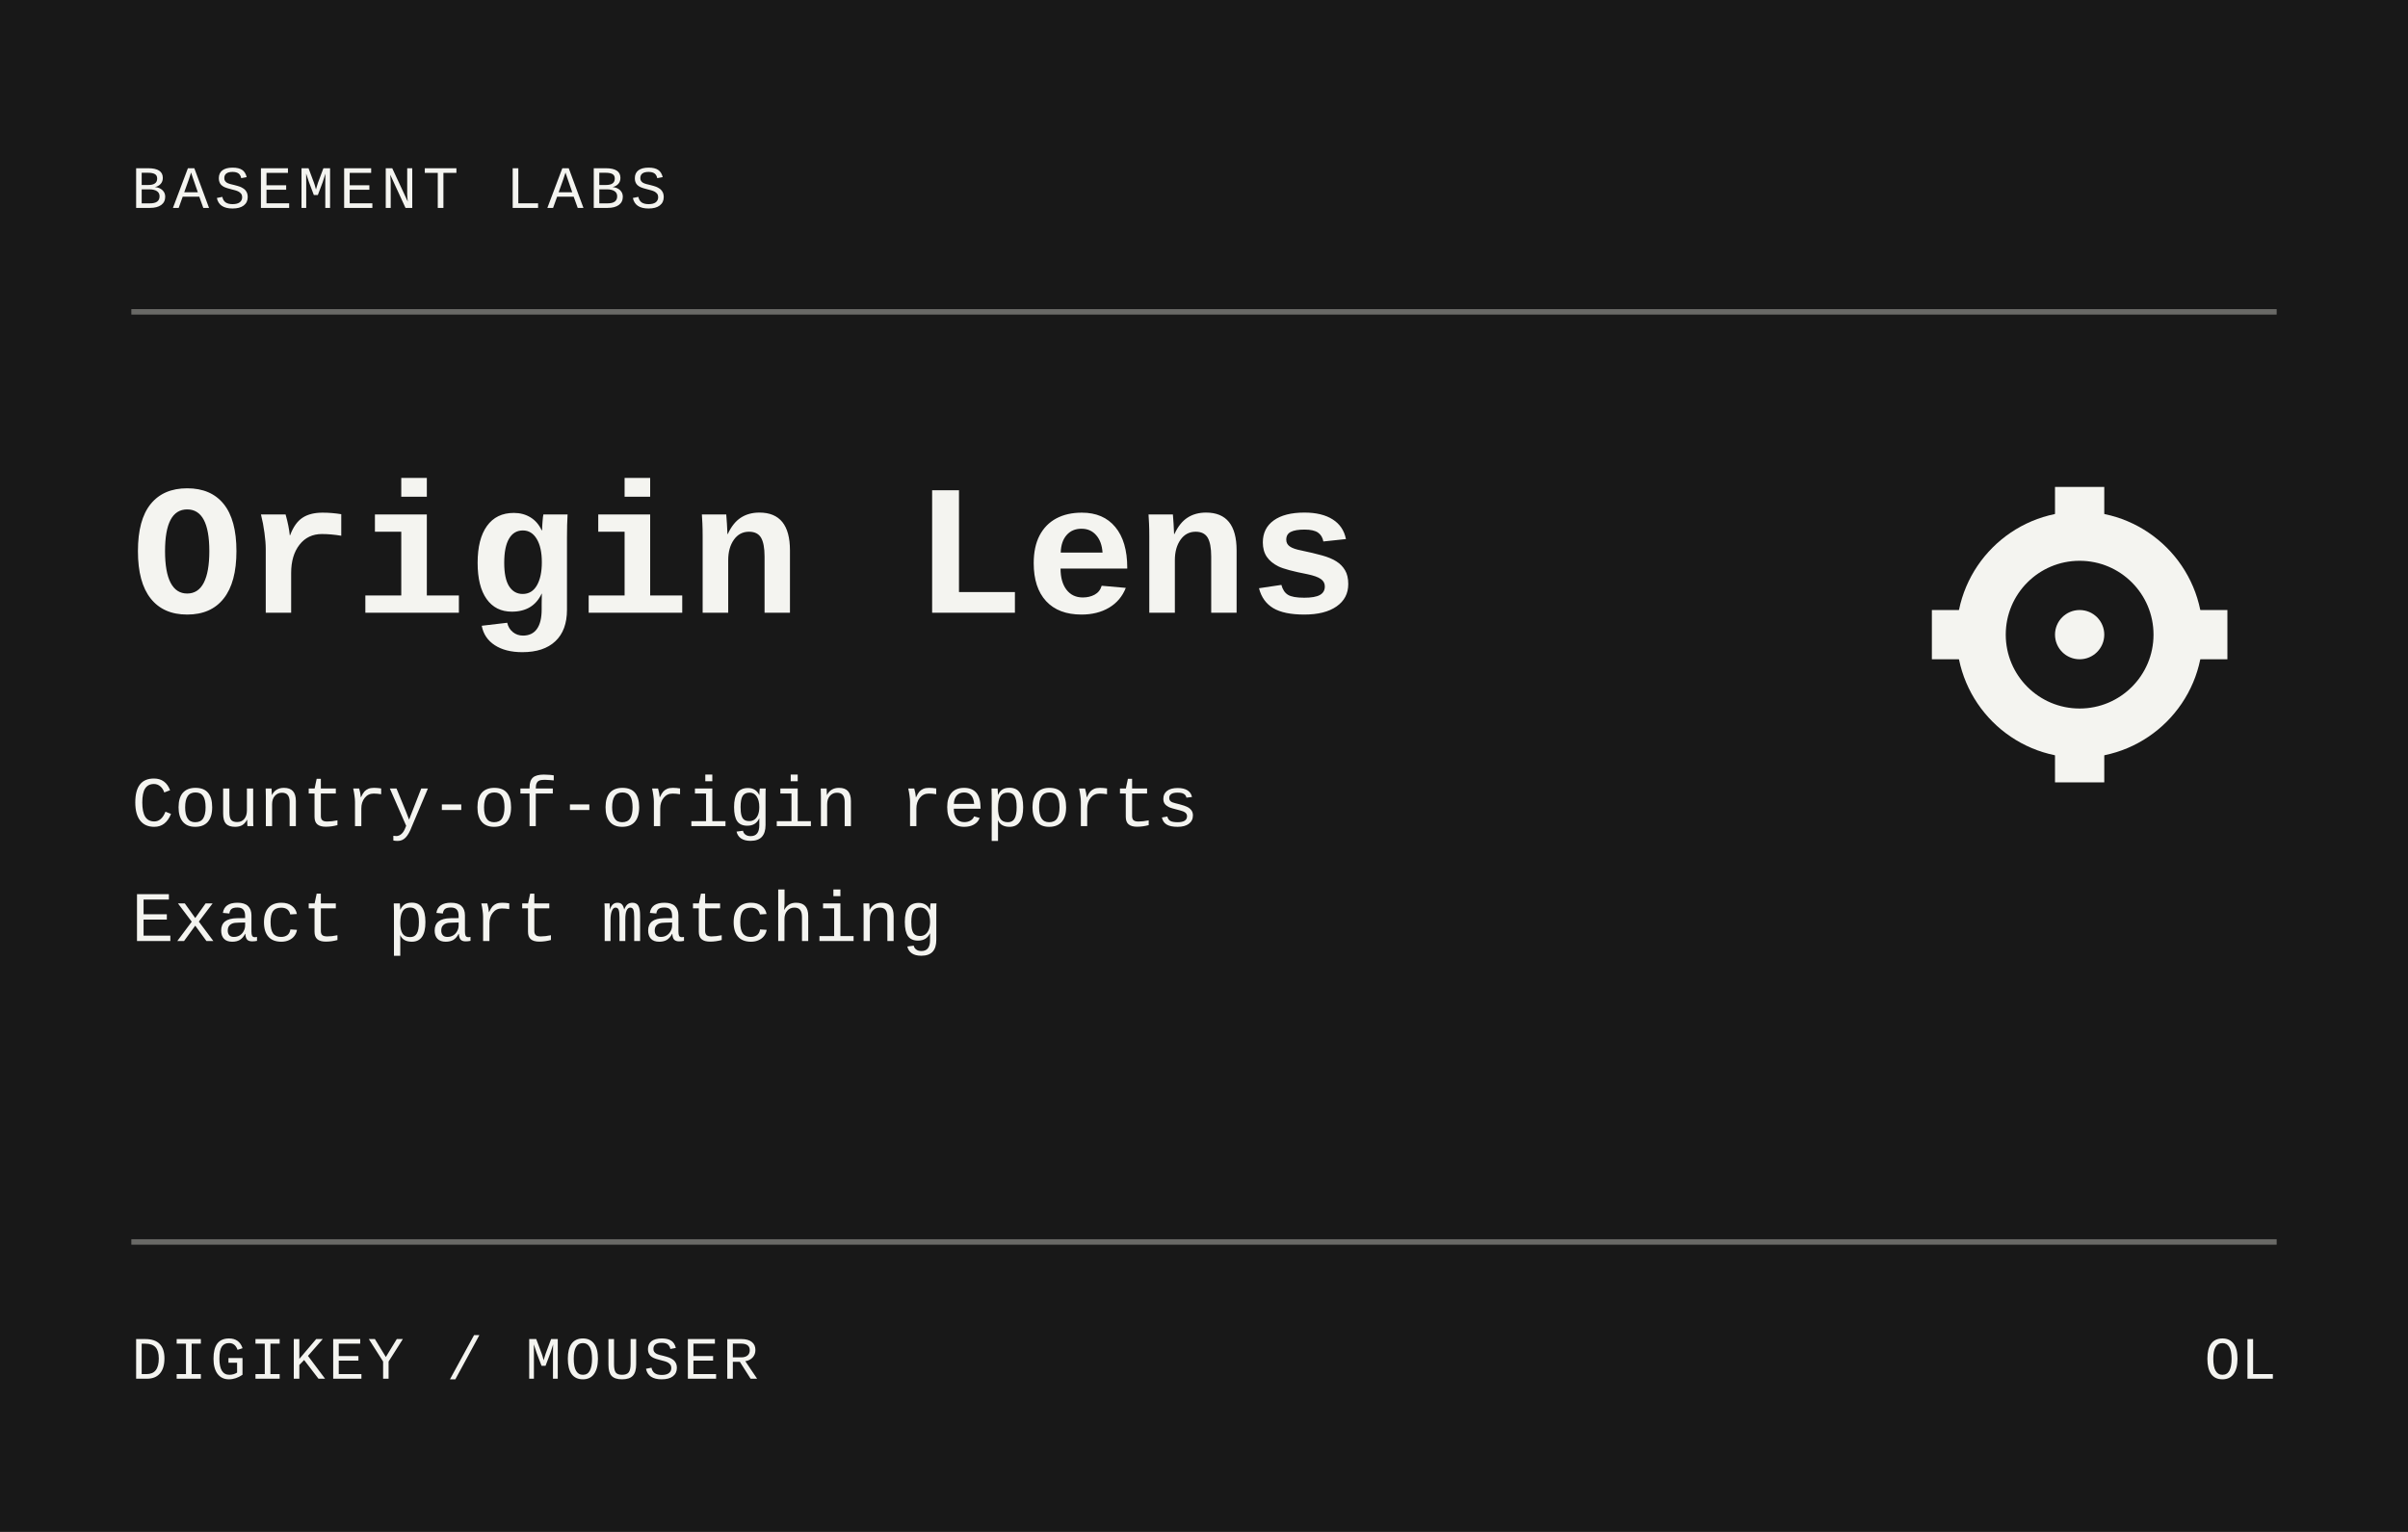
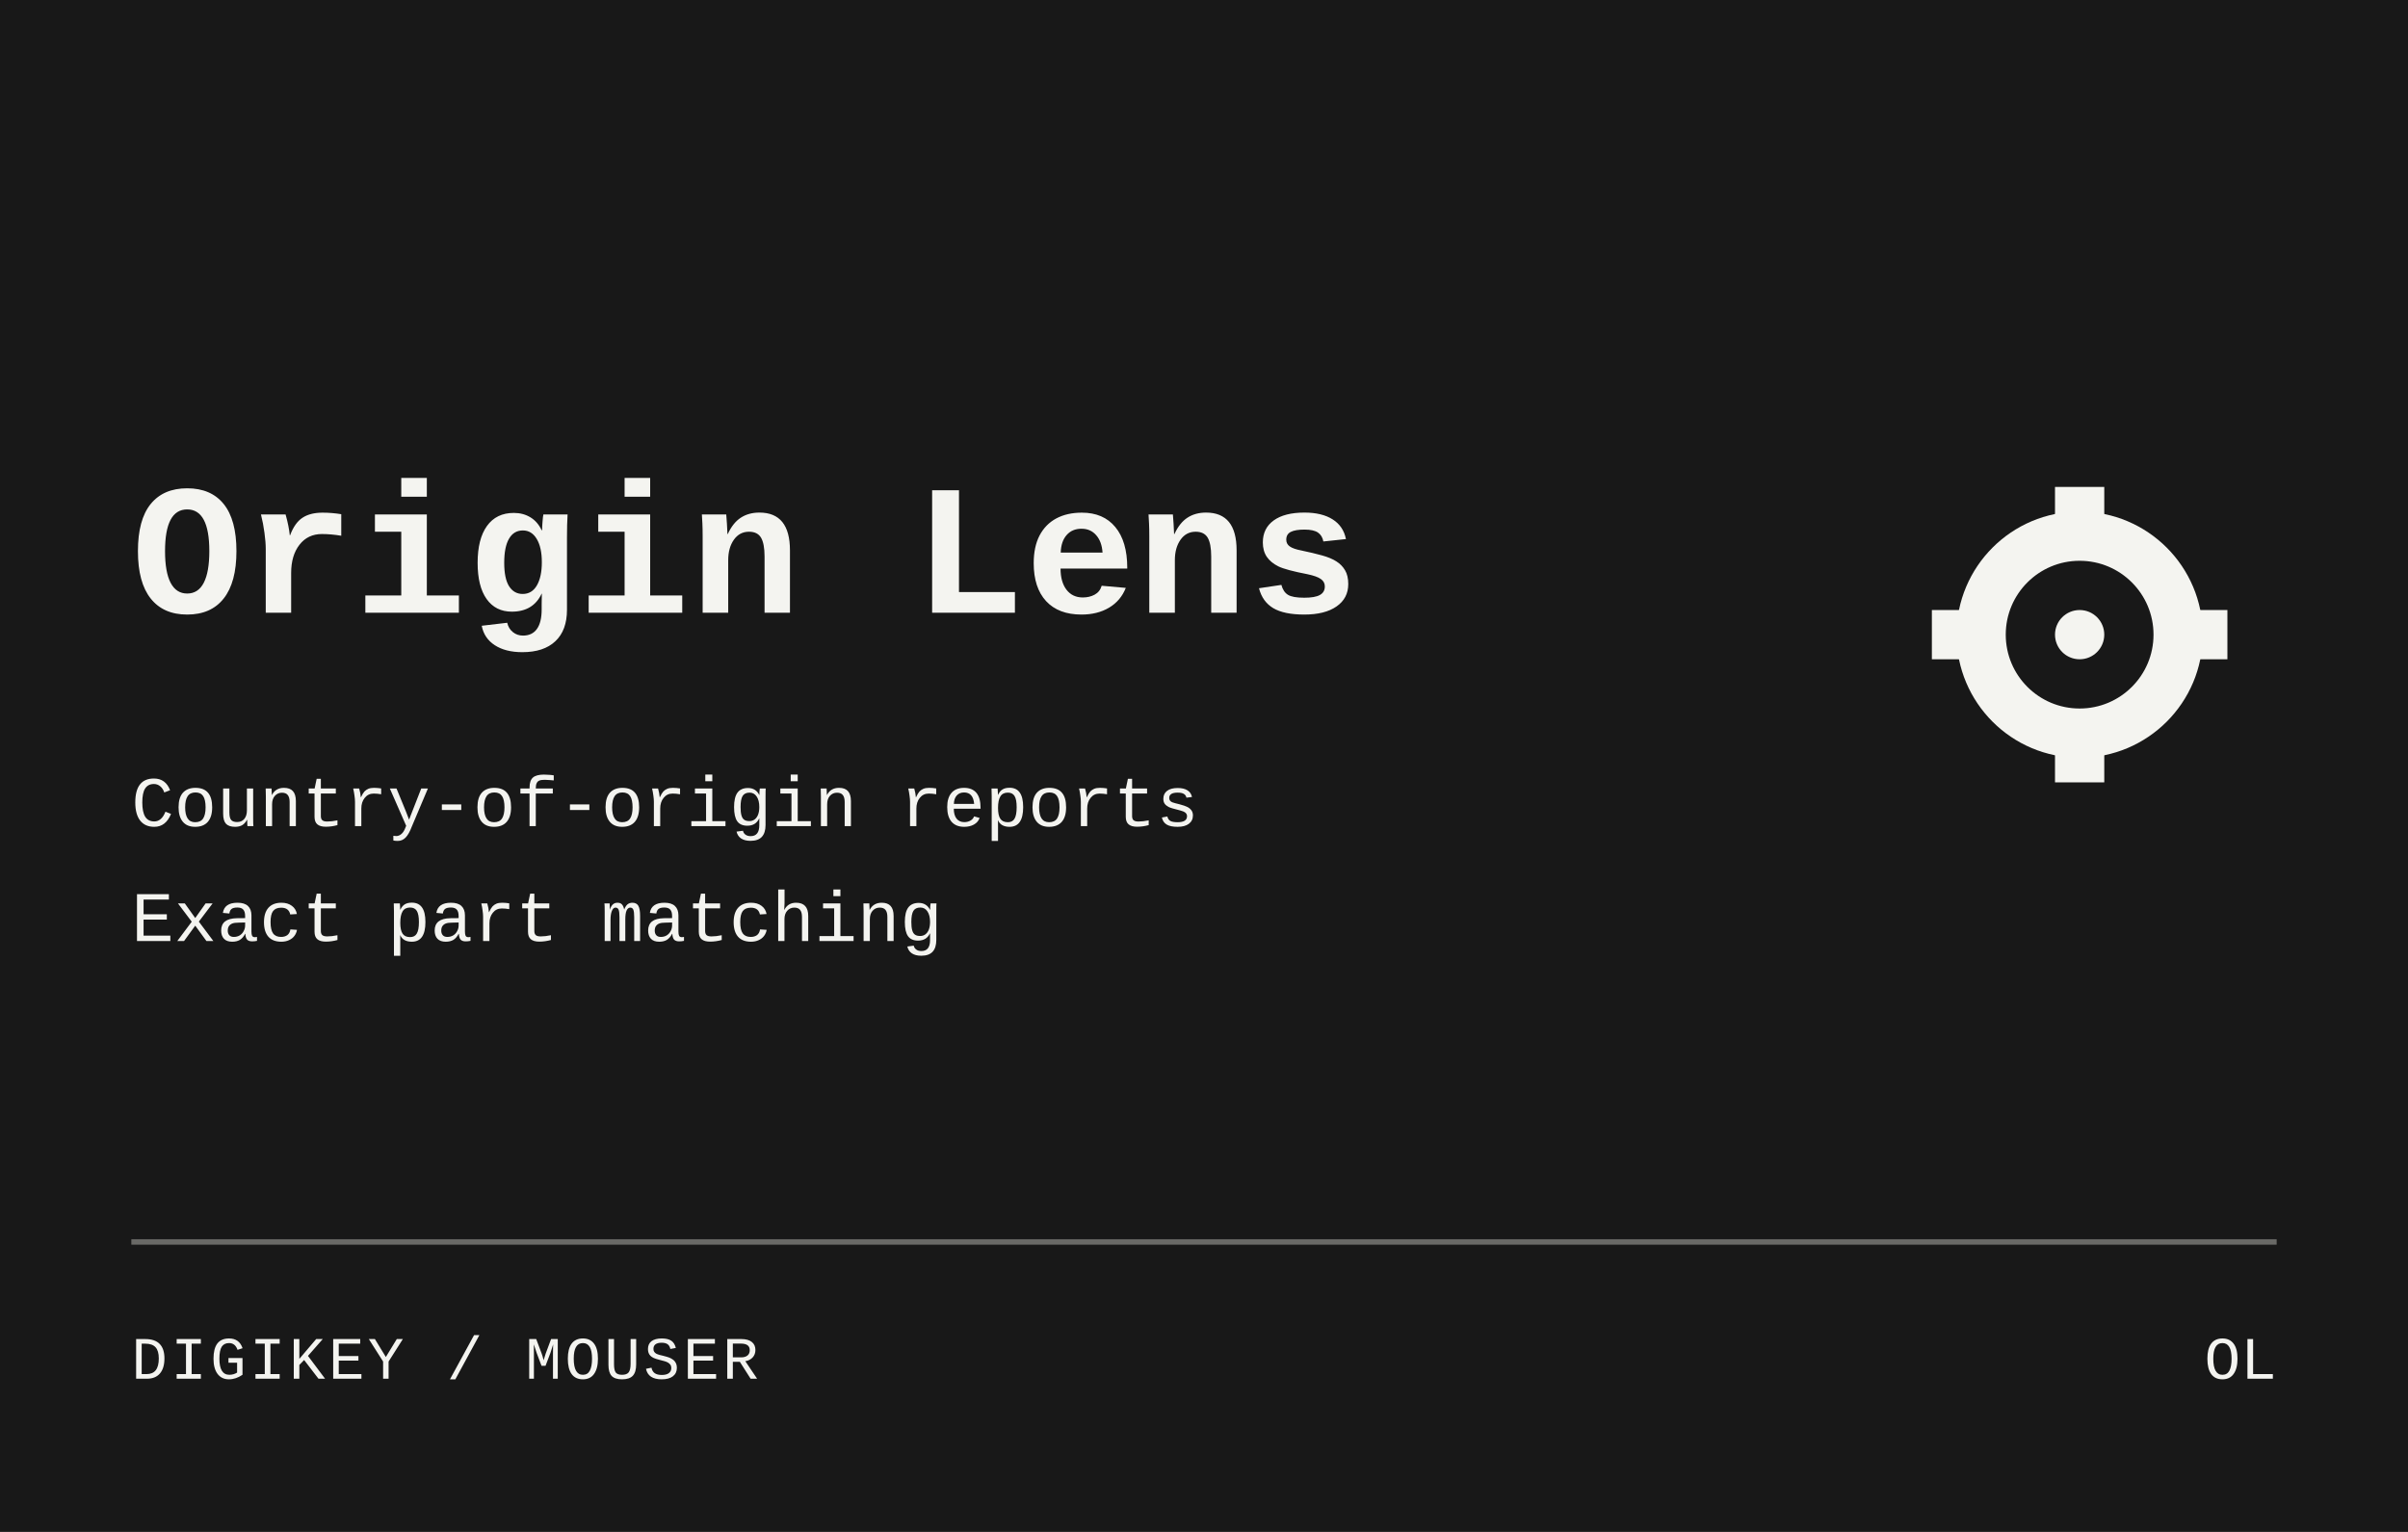
<svg xmlns="http://www.w3.org/2000/svg" width="440" height="280" viewBox="0 0 440 280">
  <rect width="440" height="280" fill="#181818" />
  <g fill="#f4f4f0" font-family="Consolas, 'Liberation Mono', monospace">
-     <text x="24" y="38" font-size="11" letter-spacing="1">BASEMENT LABS</text>
    <text x="24" y="112" font-size="34" font-weight="700">Origin Lens</text>
    <text x="24" y="151" font-size="13">Country-of-origin reports</text>
    <text x="24" y="172" font-size="13">Exact part matching</text>
    <text x="24" y="252" font-size="11" letter-spacing=".6">DIGIKEY / MOUSER</text>
    <text x="416" y="252" text-anchor="end" font-size="11">OL</text>
  </g>
-   <path d="M24 57H416 M24 227H416" stroke="#696966" stroke-width="1" />
+   <path d="M24 227H416" stroke="#696966" stroke-width="1" />
  <g transform="translate(344 80) scale(4.5)" fill="#f4f4f0">
    <path d="M7 2h2v2H7z M7 12h2v2H7z M2 7h2v2H2z M12 7h2v2h-2z" />
    <circle cx="8" cy="8" r="1" />
    <circle cx="8" cy="8" r="4" fill="none" stroke="#f4f4f0" stroke-width="2" />
  </g>
</svg>
